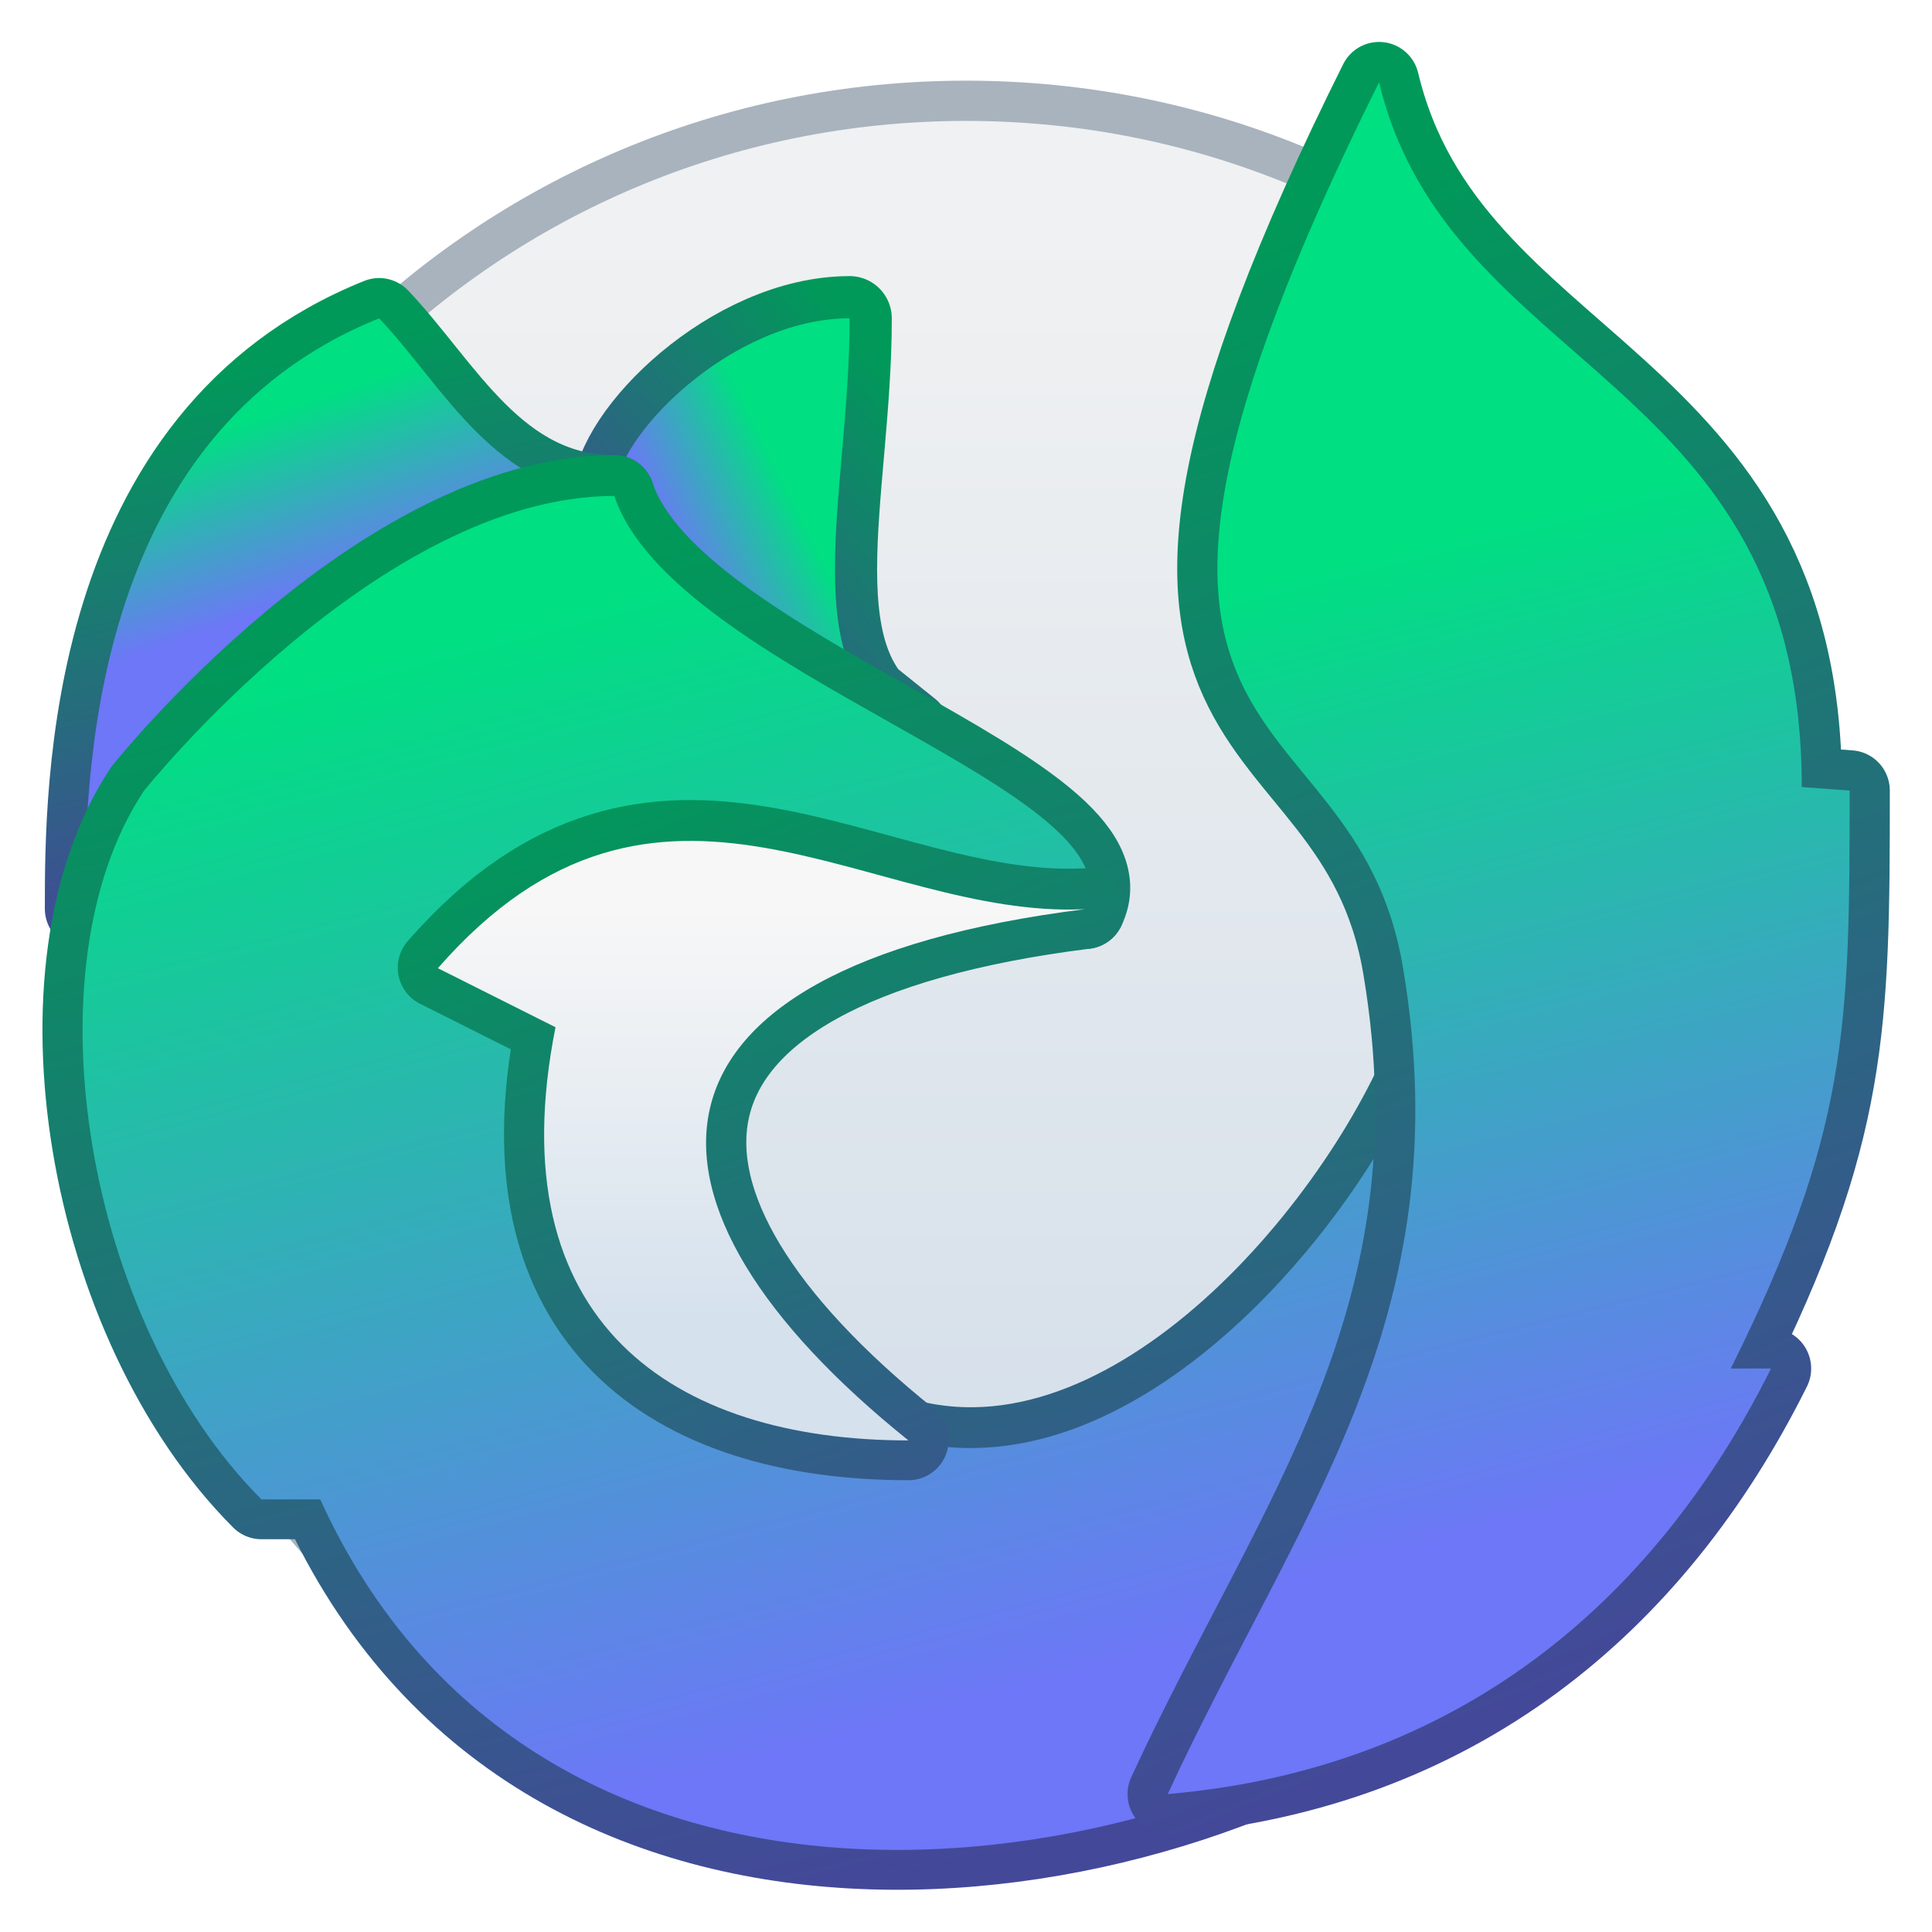
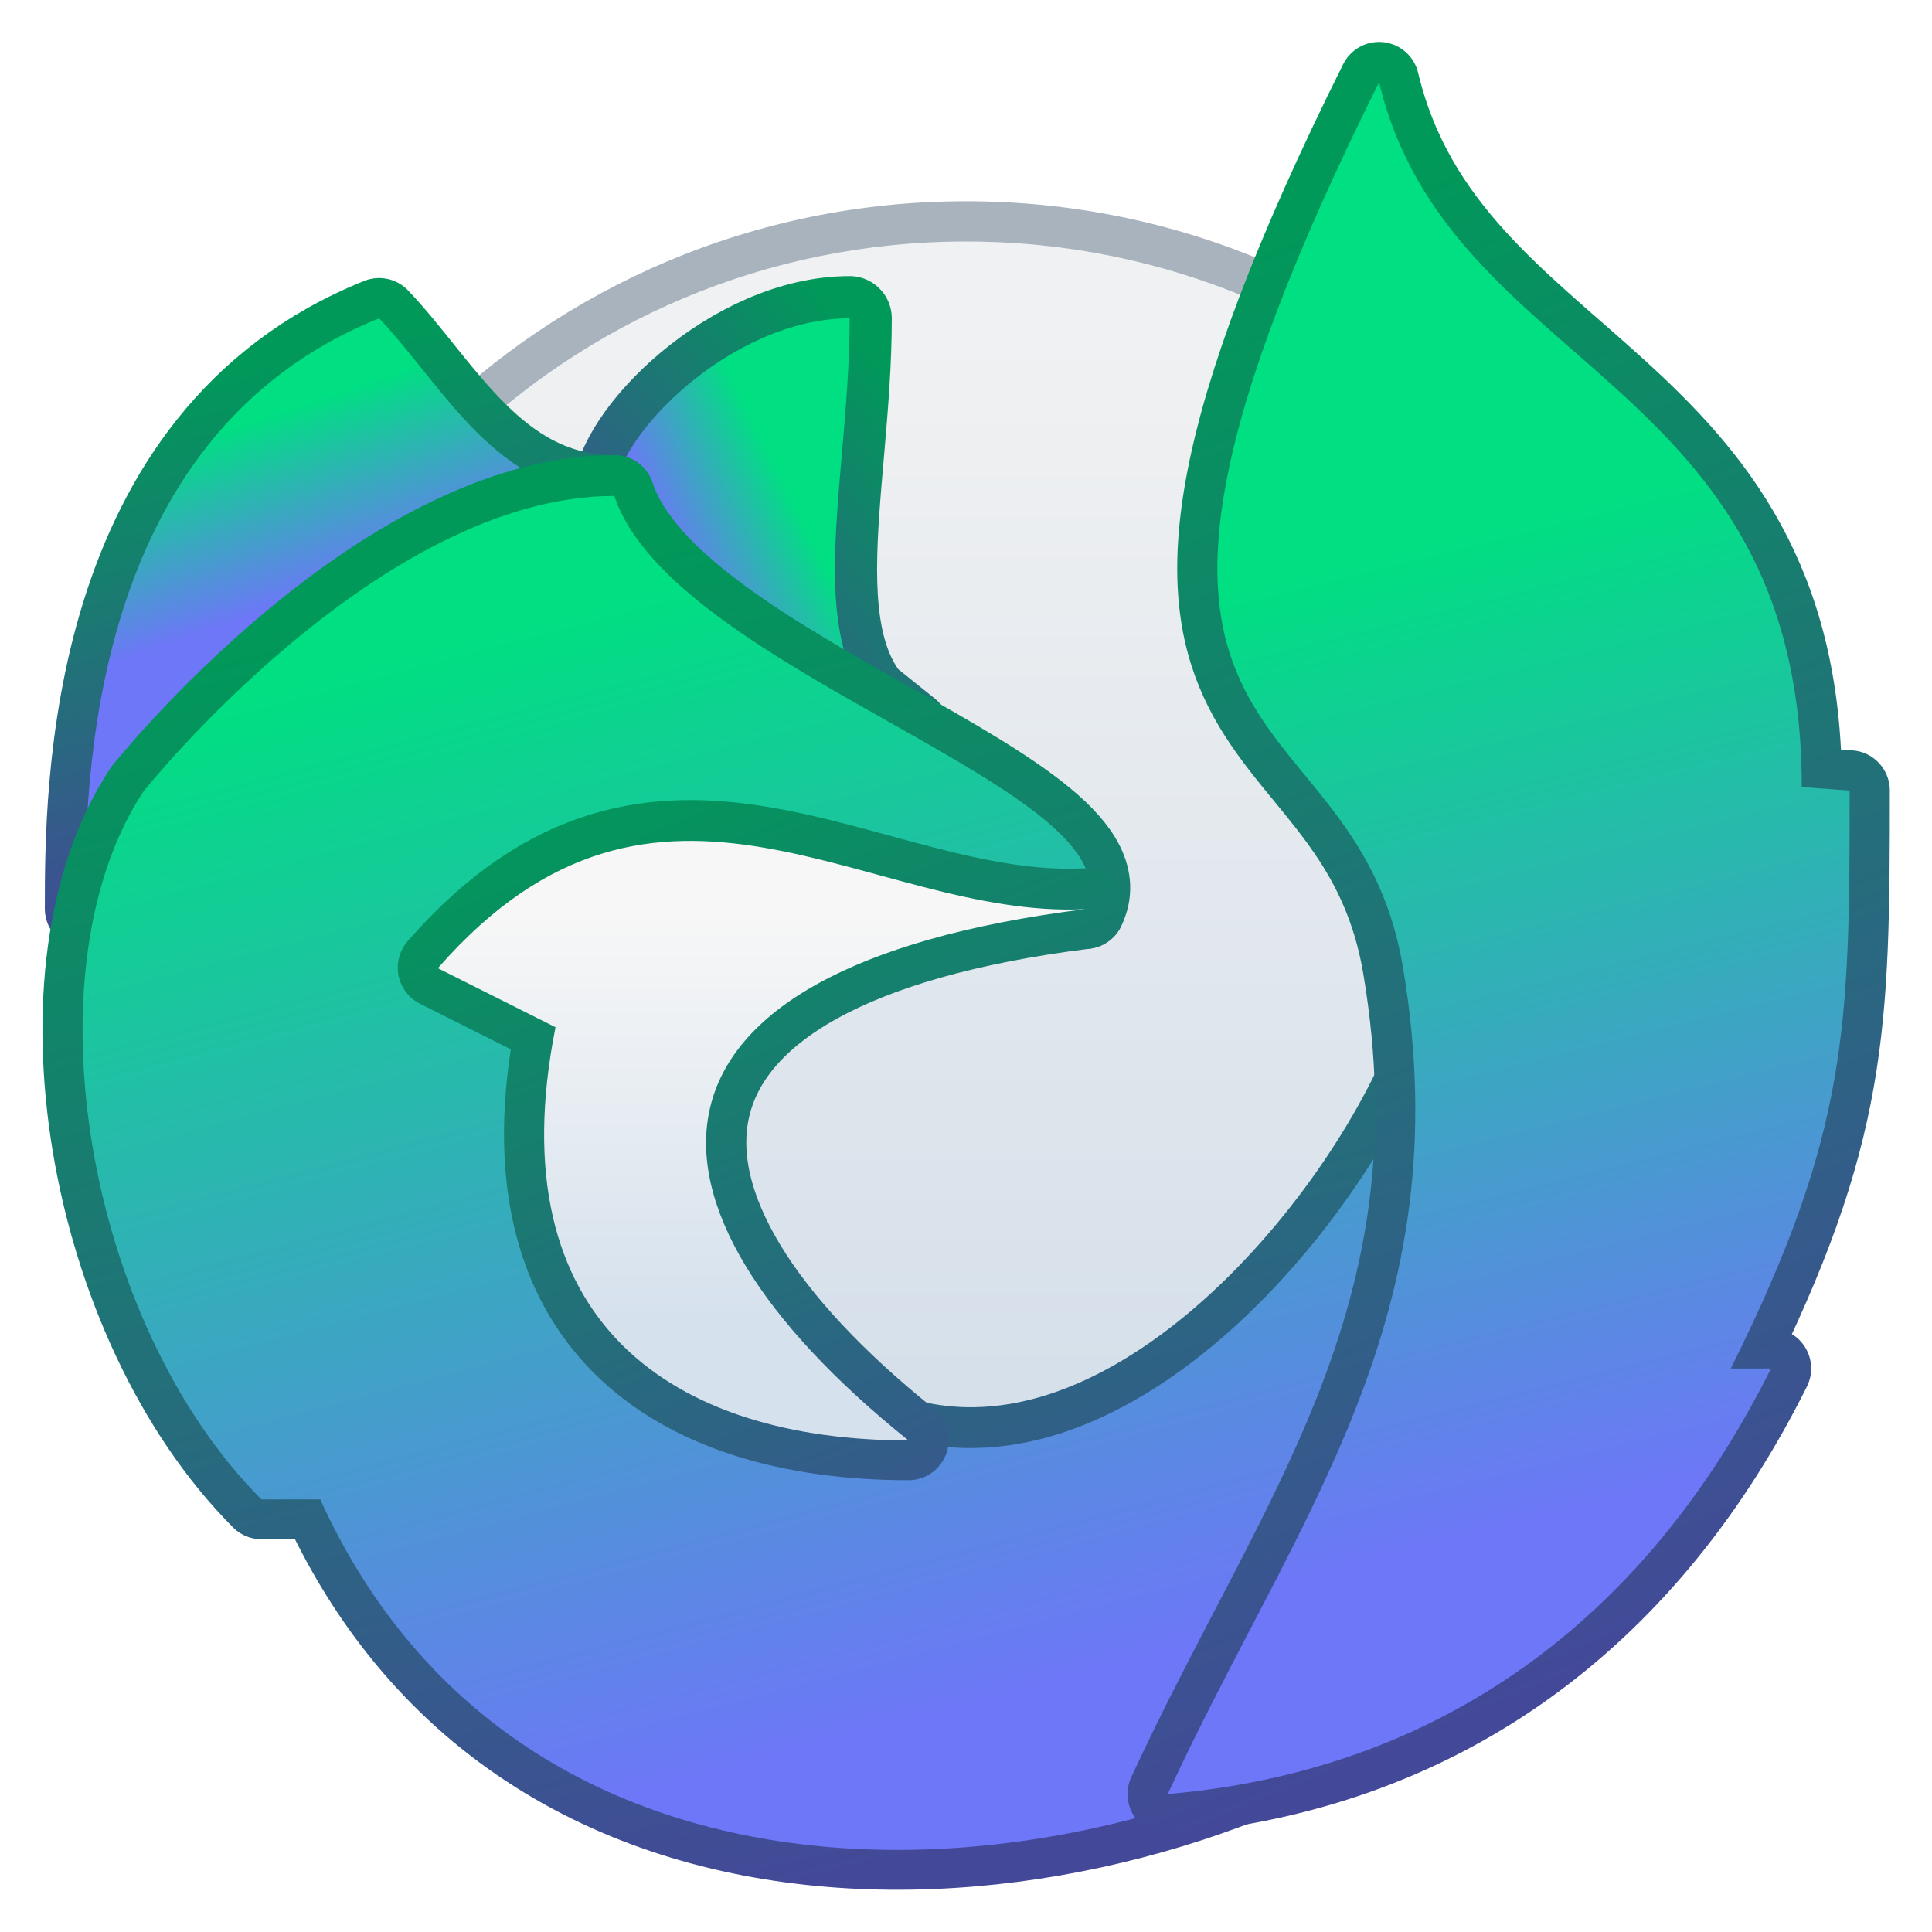
<svg xmlns="http://www.w3.org/2000/svg" xmlns:xlink="http://www.w3.org/1999/xlink" width="48" height="48" viewBox="0 0 48 48" version="1.1" id="svg8">
  <defs id="defs2">
    <linearGradient id="linearGradient1171">
      <stop style="stop-color:#d5e1ed;stop-opacity:1" offset="0" id="stop1167" />
      <stop style="stop-color:#f7f7f7;stop-opacity:1" offset="1" id="stop1169" />
    </linearGradient>
-     <linearGradient xlink:href="#linearGradient882" id="linearGradient4836" x1="2102.834" y1="-4960.827" x2="2102.834" y2="-5114.236" gradientUnits="userSpaceOnUse" gradientTransform="matrix(0.2346667,0,0,0.2346667,-529.4649,1476.791)" />
+     <linearGradient xlink:href="#linearGradient882" id="linearGradient4836" x1="2102.834" y1="-4960.827" x2="2102.834" y2="-5114.236" gradientUnits="userSpaceOnUse" gradientTransform="matrix(0.2011428,0,0,0.2011428,-458.97,1307.909)" />
    <linearGradient gradientTransform="translate(35,-16)" xlink:href="#linearGradient4490" id="linearGradient3369-9" x1="11" y1="291.65" x2="13" y2="290.65" gradientUnits="userSpaceOnUse" />
    <linearGradient gradientTransform="translate(35,-16)" xlink:href="#linearGradient4490" id="linearGradient3377-4" x1="4" y1="292.65" x2="3" y2="289.65" gradientUnits="userSpaceOnUse" />
    <linearGradient gradientTransform="translate(35,-16)" xlink:href="#linearGradient4490" id="linearGradient3353-1" x1="14" y1="311.65" x2="9" y2="292.65" gradientUnits="userSpaceOnUse" />
    <linearGradient gradientTransform="translate(35,-16)" xlink:href="#linearGradient1171" id="linearGradient3385-1" x1="12" y1="304.65" x2="12" y2="297.65" gradientUnits="userSpaceOnUse" />
    <linearGradient gradientTransform="translate(35,-16)" xlink:href="#linearGradient4490" id="linearGradient3361-2" x1="27" y1="307.65" x2="23" y2="291.65" gradientUnits="userSpaceOnUse" />
    <linearGradient id="linearGradient882">
      <stop id="stop878" offset="0" style="stop-color:#d5e1ed;stop-opacity:0.91" />
      <stop id="stop880" offset="1" style="stop-color:#f7f7f7;stop-opacity:0.91" />
    </linearGradient>
    <linearGradient id="linearGradient4490">
      <stop id="stop4486" offset="0" style="stop-color:#6d77f7;stop-opacity:1" />
      <stop id="stop4488" offset="1" style="stop-color:#00df82;stop-opacity:1" />
    </linearGradient>
    <linearGradient id="linearGradient3696">
      <stop id="stop3692" offset="0" style="stop-color:#444899;stop-opacity:1" />
      <stop id="stop3694" offset="1" style="stop-color:#009959;stop-opacity:1" />
    </linearGradient>
    <linearGradient xlink:href="#linearGradient3696" id="linearGradient1179" x1="40.713" y1="281.258" x2="38.66" y2="272.393" gradientUnits="userSpaceOnUse" />
    <linearGradient xlink:href="#linearGradient3696" id="linearGradient1187" x1="44.135" y1="277.167" x2="49.609" y2="272.393" gradientUnits="userSpaceOnUse" />
    <linearGradient xlink:href="#linearGradient3696" id="linearGradient1195" x1="48.925" y1="298.305" x2="43.45" y2="275.803" gradientUnits="userSpaceOnUse" />
    <linearGradient xlink:href="#linearGradient3696" id="linearGradient1203" x1="50.977" y1="294.896" x2="44.819" y2="279.212" gradientUnits="userSpaceOnUse" />
    <linearGradient xlink:href="#linearGradient3696" id="linearGradient1211" x1="63.294" y1="294.214" x2="53.715" y2="271.03" gradientUnits="userSpaceOnUse" />
  </defs>
  <g id="layer1" transform="translate(0,-266.65)">
    <g id="g905" transform="translate(-16,-21.9979)">
      <g transform="translate(76.00013,18.00208)" id="g2183">
-         <path style="opacity:1;fill:#a6b2bd;fill-opacity:0.973;stroke:none;stroke-width:0.3;stroke-miterlimit:4;stroke-dasharray:none;stroke-opacity:1" d="m -36,272.65 h 4.7e-5 c 12.188,0 22,9.812 22,22 0,12.188 -9.812,22 -22,22 h -4.7e-5 c -12.188,0 -22,-9.812 -22,-22 0,-12.188 9.812,-22 22,-22 z" id="rect4544" />
-         <path style="opacity:1;fill:url(#linearGradient4836);fill-opacity:1.0;stroke:none;stroke-width:0.3;stroke-miterlimit:4;stroke-dasharray:none;stroke-opacity:1" d="m -36,273.65 h 2.3e-5 c 11.634,0 21,9.366 21,21 0,11.634 -9.366,21 -21,21 h -2.3e-5 c -11.634,0 -21,-9.366 -21,-21 0,-11.634 9.366,-21 21,-21 z" id="rect4544-5" />
+         <path style="opacity:1;fill:#a6b2bd;fill-opacity:0.973;stroke:none;stroke-width:0.259;stroke-miterlimit:4;stroke-dasharray:none;stroke-opacity:1" d="m -36,275.646 h 4e-5 c 10.526,0 19,8.474 19,19 0,10.526 -8.474,19 -19,19 h -4e-5 c -10.526,0 -19,-8.474 -19,-19 0,-10.526 8.474,-19 19,-19 z" id="rect4544" />
+         <path style="opacity:1;fill:url(#linearGradient4836);fill-opacity:1;stroke:none;stroke-width:0.257;stroke-miterlimit:4;stroke-dasharray:none;stroke-opacity:1" d="m -36,276.646 h 2e-5 c 9.972,0 18,8.028 18,18 0,9.972 -8.028,18 -18,18 h -2e-5 c -9.972,0 -18,-8.028 -18,-18 0,-9.972 8.028,-18 18,-18 z" id="rect4544-5" />
      </g>
      <g id="g4826" transform="matrix(1.461391,0,0,1.466525,-34.498,-101.8238)">
        <g transform="translate(90.99993,-11.99971)" id="g2574-7" />
        <path id="path1244-9-5" d="m 45,274.65 c 0,-1 2,-3 4,-3 0,3 -1,6 1,7 z" style="fill:none;stroke:url(#linearGradient1187);stroke-width:1.432;stroke-linecap:round;stroke-linejoin:round;stroke-miterlimit:4;stroke-dasharray:none;stroke-opacity:1" />
        <path id="path1244-3-2-9" d="m 44.999,274.649 c 0,-1 2,-3 4,-3 0,3 -0.999,6.001 1.001,7.001 z" style="fill:url(#linearGradient3369-9);fill-opacity:1.0;stroke:none;stroke-width:1.366;stroke-linecap:round;stroke-linejoin:round;stroke-miterlimit:4;stroke-dasharray:none;stroke-opacity:1" />
        <path id="path1227-28-7" d="m 45,274.65 c -2,0 -2.902,-1.852 -4,-3 -5,2 -5,8 -5,10 z" style="fill:none;stroke:url(#linearGradient1179);stroke-width:1.366;stroke-linecap:round;stroke-linejoin:round;stroke-miterlimit:4;stroke-dasharray:none;stroke-opacity:1" />
        <path id="path1227-2-9-7" d="m 45,274.65 c -2,0 -2.902,-1.852 -4,-3 -5,2 -5,8 -5,10 z" style="fill:url(#linearGradient3377-4);fill-opacity:1.0;stroke:none;stroke-width:2;stroke-linecap:round;stroke-linejoin:round;stroke-miterlimit:4;stroke-dasharray:none;stroke-opacity:1" />
        <path id="path1261-73-6" d="m 45,274.65 c -4,0 -8,5 -8,5 -2,3 -1,9 2,12 h 1 c 3.678,8.061 14.038,6.716 19,3 v -11 c -1,3 -5,8 -9,7 l -0.002,0.008 c -8.999,-6.009 0.002,-9.008 3.002,-9.008 1,-2 -7,-4 -8,-7 z" style="fill:none;stroke:url(#linearGradient1195);stroke-width:1.366;stroke-linecap:round;stroke-linejoin:round;stroke-miterlimit:4;stroke-dasharray:none;stroke-opacity:1" />
        <path id="path1261-73-5-7" d="m 44.999,274.658 c -4,0 -8,5 -8,5 -2,3 -1,9 2,12 h 1 c 3.678,8.061 14.038,6.716 19,3 v -11 c -1,3 -5,8 -9,7 l -0.002,0.008 c -8.999,-6.009 0.002,-9.008 3.002,-9.008 1,-2 -7,-4 -8,-7 z" style="fill:url(#linearGradient3353-1);fill-opacity:1.0;stroke:none;stroke-width:2;stroke-linecap:round;stroke-linejoin:round;stroke-miterlimit:4;stroke-dasharray:none;stroke-opacity:1" />
        <path id="path1175-1-3" d="m 50,290.65 c -5,-4 -5,-8 3,-9 -3.663,0.176 -7.238,-3.29 -11,1 l 2,1 c -1,5 2,7 6,7 z" style="fill:none;stroke:url(#linearGradient1203);stroke-width:1.366;stroke-linecap:butt;stroke-linejoin:round;stroke-miterlimit:4;stroke-dasharray:none;stroke-opacity:1" />
        <path id="path1175-7-2-6" d="m 49.999,290.659 c -5,-4 -5,-8 3,-9 -3.663,0.176 -7.238,-3.29 -11,1 l 2,1 c -1,5 2,7 6,7 z" style="fill:url(#linearGradient3385-1);fill-opacity:1.0;stroke:none;stroke-width:2;stroke-linecap:butt;stroke-linejoin:round;stroke-miterlimit:4;stroke-dasharray:none;stroke-opacity:1" />
        <path id="path1143-1-8-9-9-5" d="m 58,267.65 c 1.186,4.94 7.186,4.94 7.186,11.94 L 66,279.65 c 0,4 -0.021,5.791 -2.021,9.791 h 0.684 c -2,4 -5.372,6.79 -10.256,7.209 2.192,-4.726 5.003,-8.042 4,-14 C 57.569,277.671 52,279.65 58,267.65 Z" style="fill:none;fill-opacity:1;stroke:url(#linearGradient1211);stroke-width:1.366;stroke-linecap:butt;stroke-linejoin:round;stroke-miterlimit:4;stroke-dasharray:none;stroke-opacity:1" />
        <path style="fill:url(#linearGradient3361-2);fill-opacity:1.0;stroke:none;stroke-width:2;stroke-linecap:butt;stroke-linejoin:round;stroke-miterlimit:4;stroke-dasharray:none;stroke-opacity:1" d="m 58,267.65 c 1.186,4.94 7.186,4.94 7.186,11.94 L 66,279.65 c 0,4 -0.021,5.791 -2.021,9.791 h 0.684 c -2,4 -5.372,6.789 -10.256,7.209 2.192,-4.726 5.003,-8.042 4,-14 C 57.569,277.671 52,279.65 58,267.65 Z" id="path1143-1-8-9-9-4-6" />
      </g>
    </g>
  </g>
</svg>
